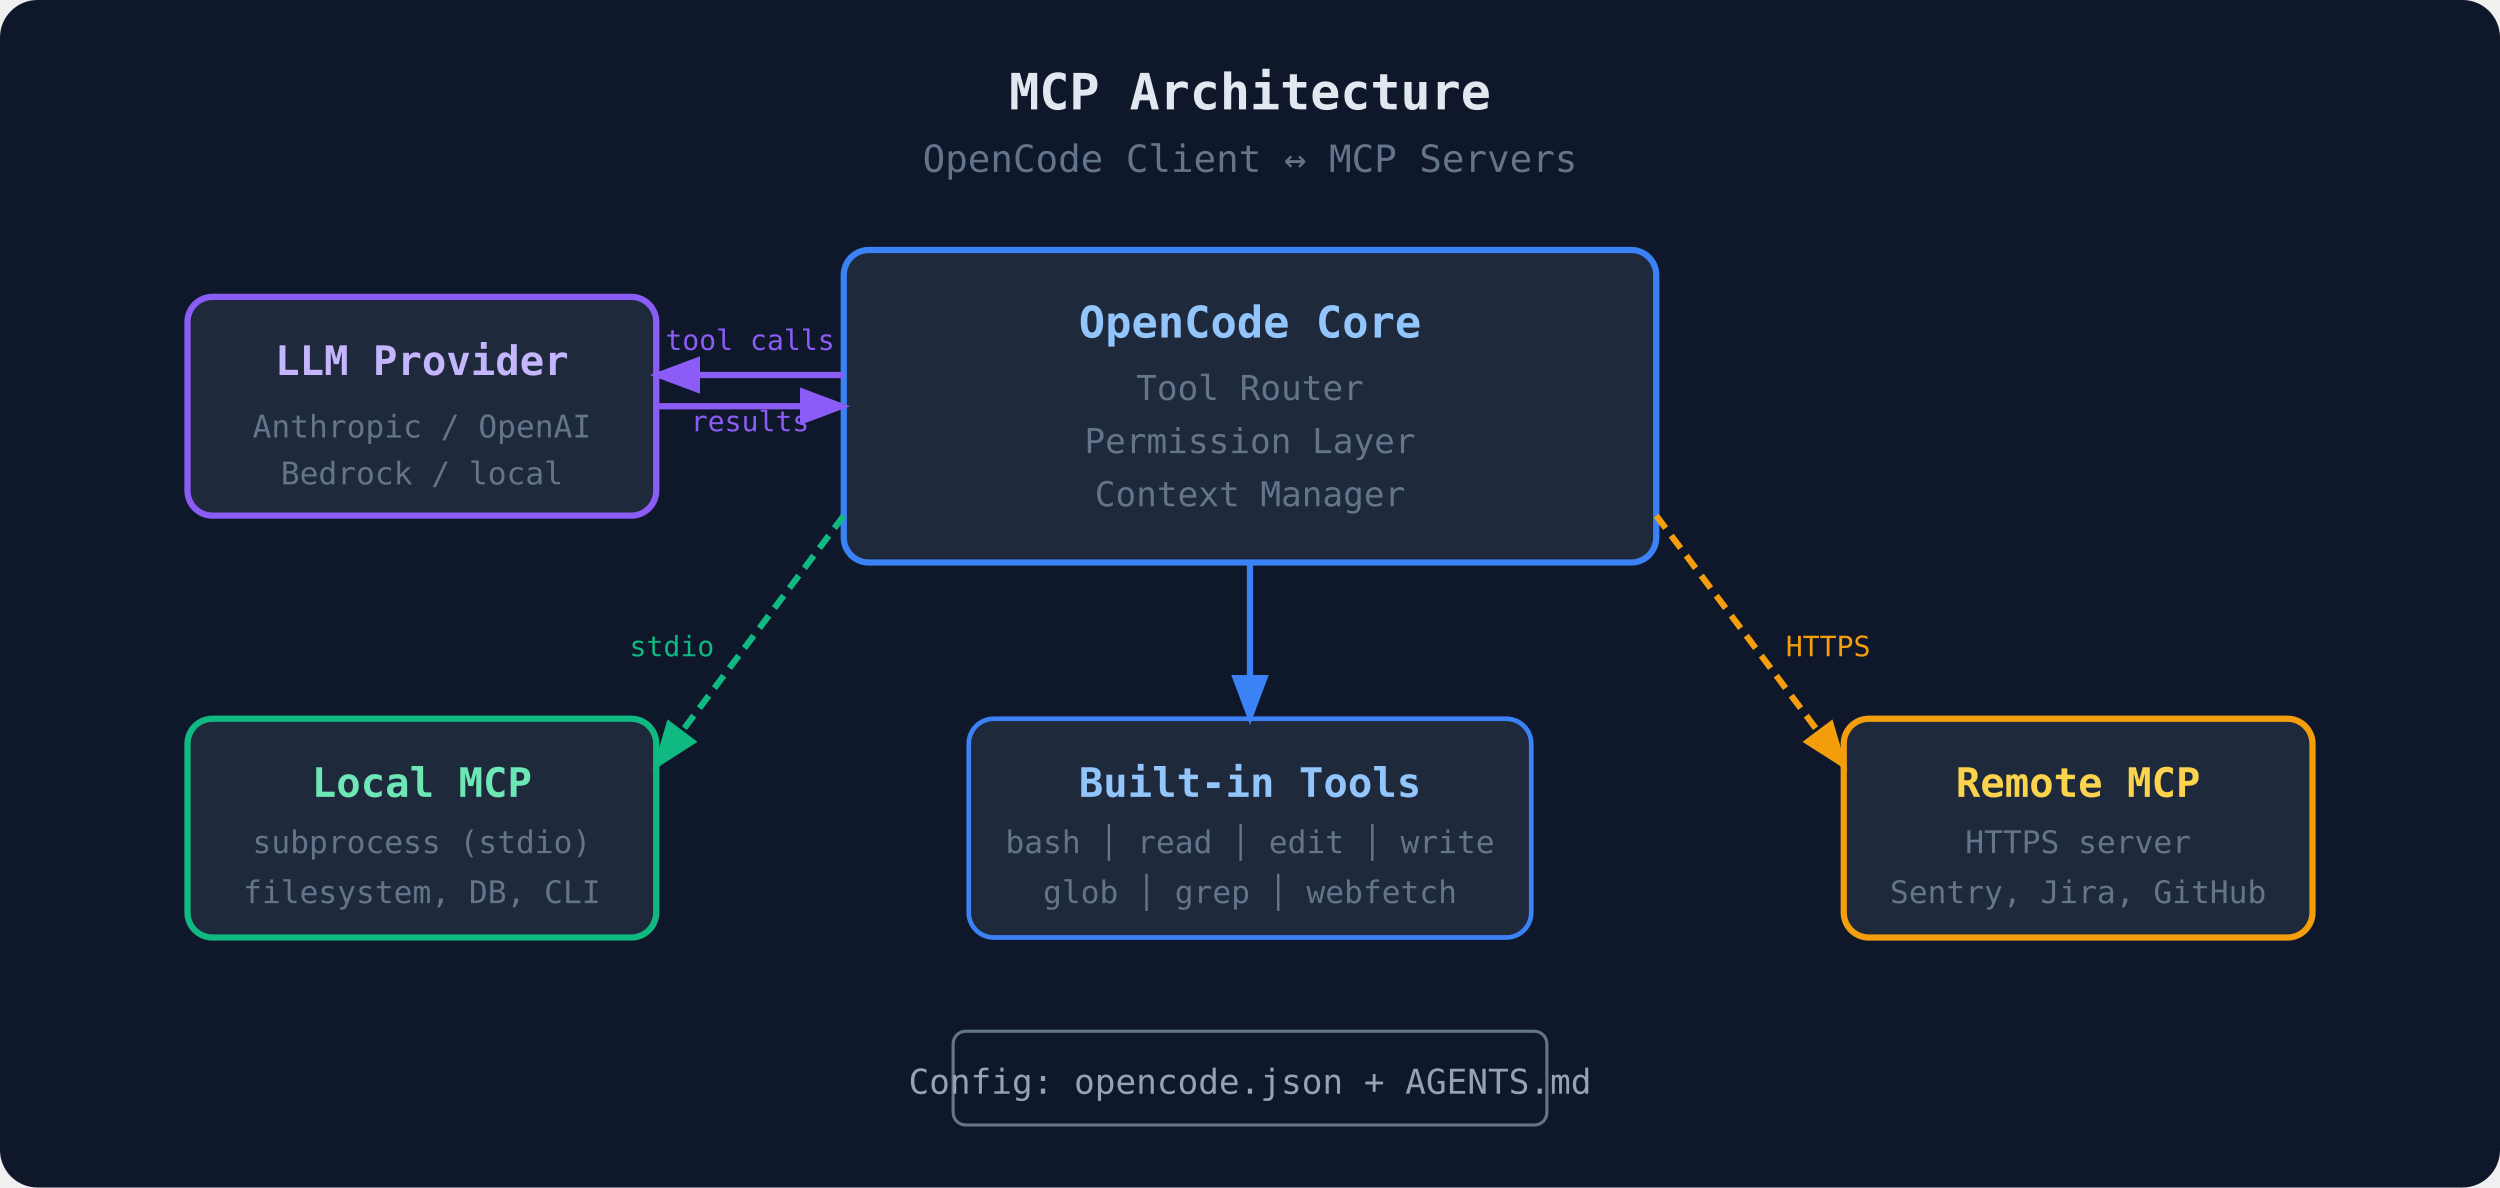
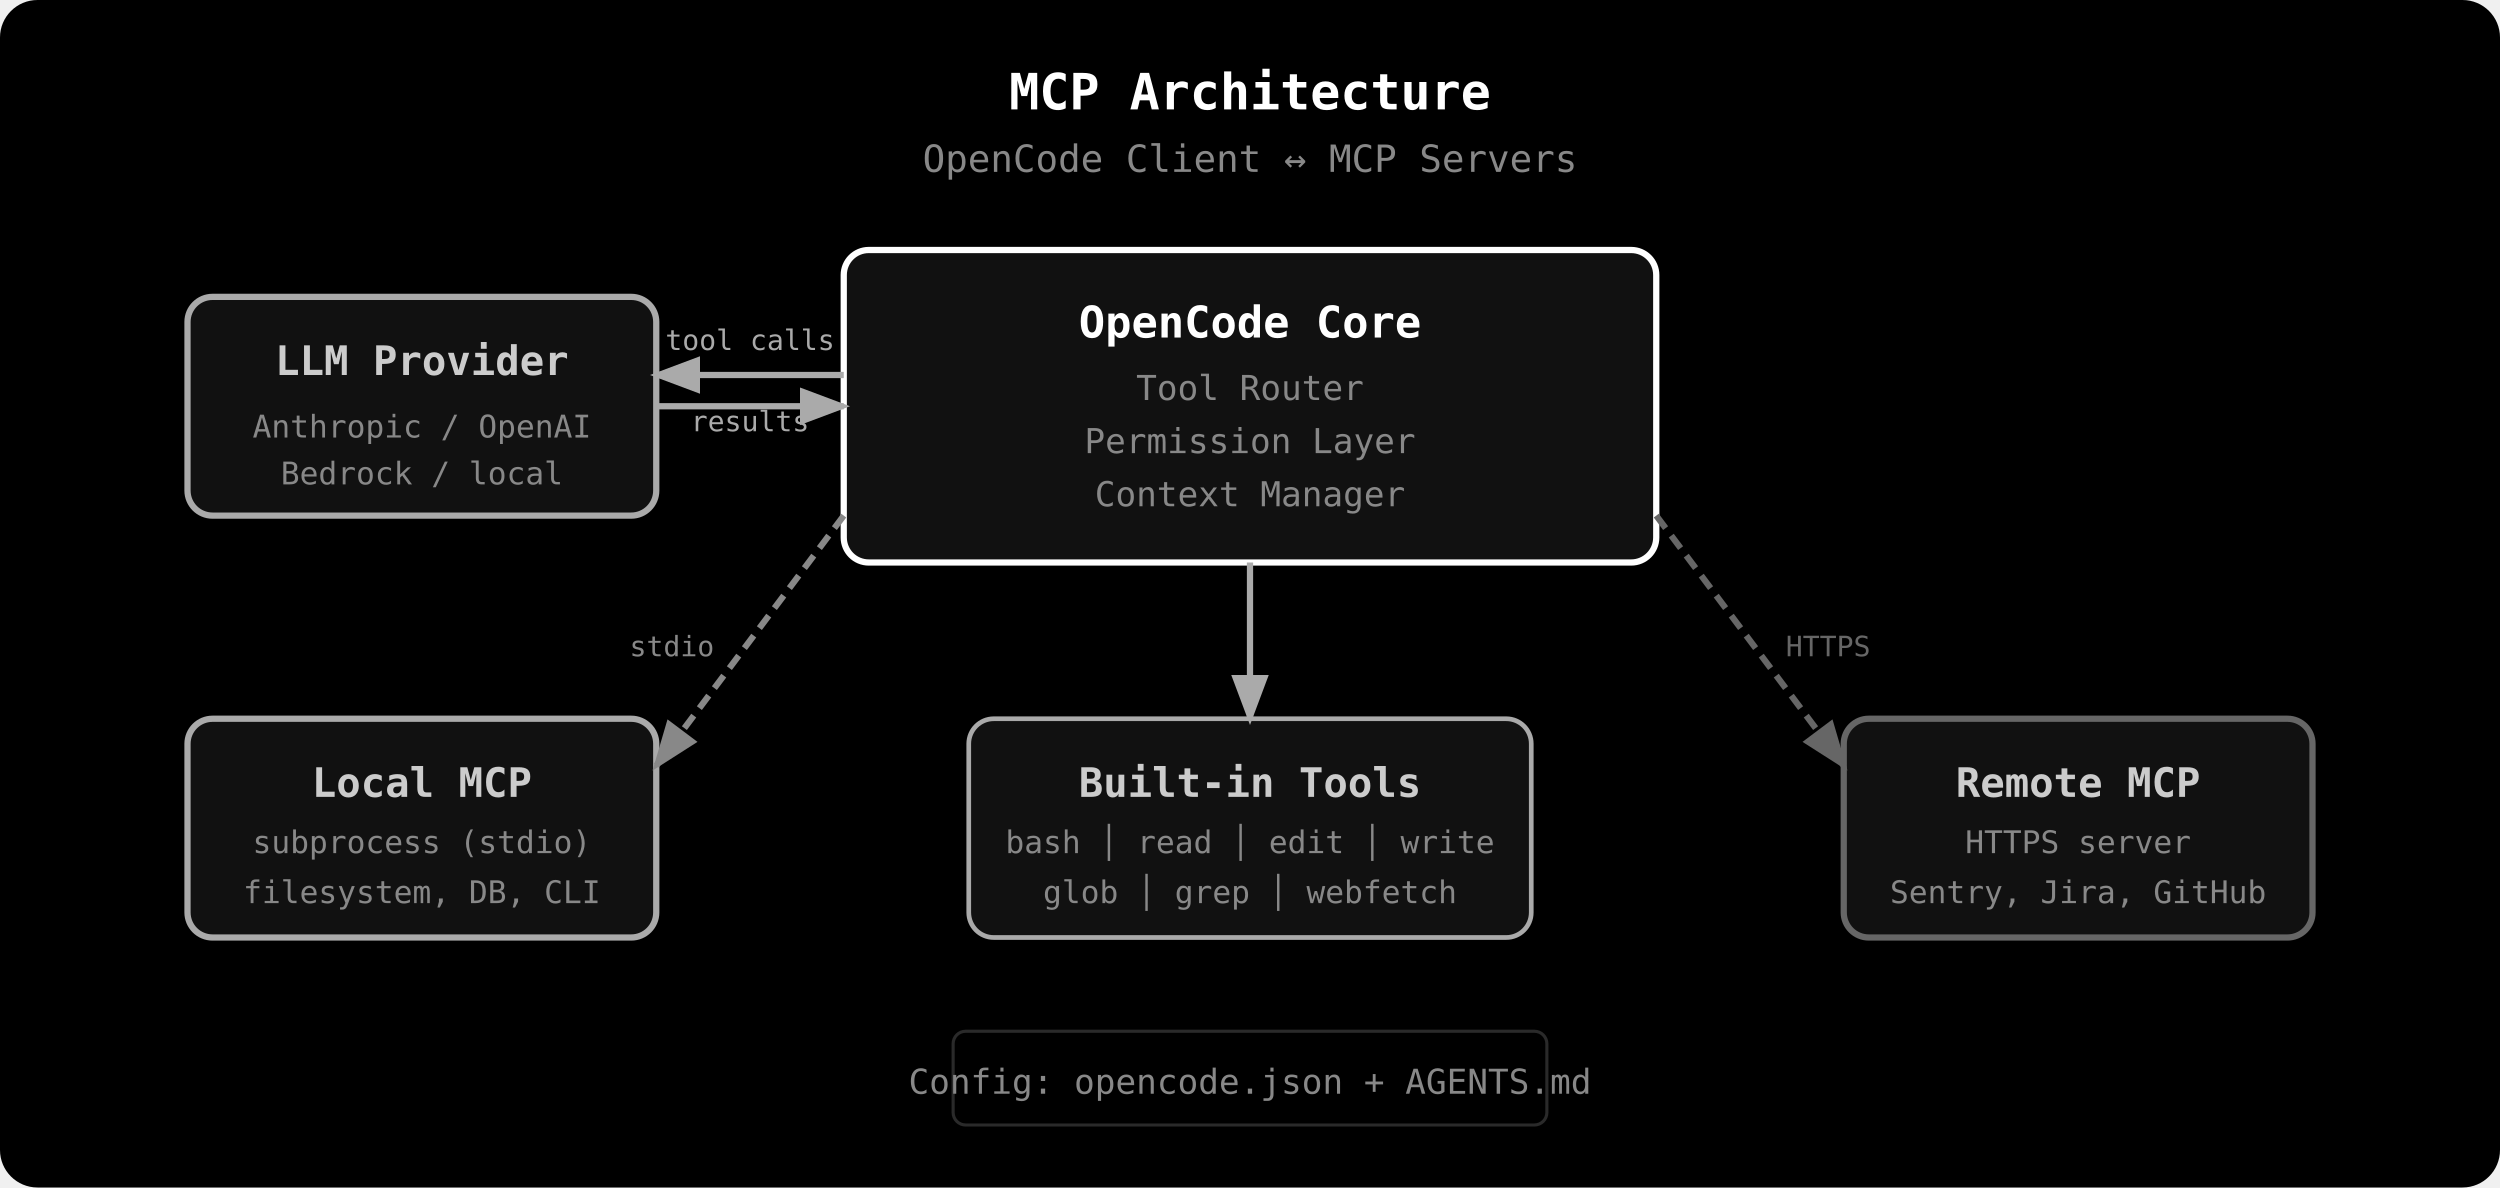
<svg xmlns="http://www.w3.org/2000/svg" width="800" height="380" viewBox="0 0 800 380" font-family="monospace, sans-serif">
-   <rect width="800" height="380" fill="#0f172a" rx="12" />
-   <text x="400" y="35" text-anchor="middle" fill="#e2e8f0" font-size="16" font-weight="bold">MCP Architecture</text>
-   <text x="400" y="55" text-anchor="middle" fill="#64748b" font-size="12">OpenCode Client ↔ MCP Servers</text>
-   <rect x="270" y="80" width="260" height="100" rx="8" fill="#1e293b" stroke="#3b82f6" stroke-width="2" />
-   <text x="400" y="108" text-anchor="middle" fill="#93c5fd" font-size="14" font-weight="bold">OpenCode Core</text>
-   <text x="400" y="128" text-anchor="middle" fill="#64748b" font-size="11">Tool Router</text>
-   <text x="400" y="145" text-anchor="middle" fill="#64748b" font-size="11">Permission Layer</text>
-   <text x="400" y="162" text-anchor="middle" fill="#64748b" font-size="11">Context Manager</text>
-   <rect x="60" y="95" width="150" height="70" rx="8" fill="#1e293b" stroke="#8b5cf6" stroke-width="2" />
-   <text x="135" y="120" text-anchor="middle" fill="#c4b5fd" font-size="13" font-weight="bold">LLM Provider</text>
-   <text x="135" y="140" text-anchor="middle" fill="#64748b" font-size="10">Anthropic / OpenAI</text>
-   <text x="135" y="155" text-anchor="middle" fill="#64748b" font-size="10">Bedrock / local</text>
-   <line x1="210" y1="130" x2="270" y2="130" stroke="#8b5cf6" stroke-width="2" marker-end="url(#a-purple)" />
-   <line x1="270" y1="120" x2="210" y2="120" stroke="#8b5cf6" stroke-width="2" marker-end="url(#a-purple-rev)" />
-   <text x="240" y="112" text-anchor="middle" fill="#8b5cf6" font-size="9">tool calls</text>
-   <text x="240" y="138" text-anchor="middle" fill="#8b5cf6" font-size="9">results</text>
-   <rect x="60" y="230" width="150" height="70" rx="8" fill="#1e293b" stroke="#10b981" stroke-width="2" />
-   <text x="135" y="255" text-anchor="middle" fill="#6ee7b7" font-size="13" font-weight="bold">Local MCP</text>
-   <text x="135" y="273" text-anchor="middle" fill="#64748b" font-size="10">subprocess (stdio)</text>
-   <text x="135" y="289" text-anchor="middle" fill="#64748b" font-size="10">filesystem, DB, CLI</text>
-   <line x1="270" y1="165" x2="210" y2="245" stroke="#10b981" stroke-width="2" stroke-dasharray="5,3" marker-end="url(#a-green)" />
-   <text x="215" y="210" text-anchor="middle" fill="#10b981" font-size="9">stdio</text>
-   <rect x="590" y="230" width="150" height="70" rx="8" fill="#1e293b" stroke="#f59e0b" stroke-width="2" />
-   <text x="665" y="255" text-anchor="middle" fill="#fcd34d" font-size="13" font-weight="bold">Remote MCP</text>
-   <text x="665" y="273" text-anchor="middle" fill="#64748b" font-size="10">HTTPS server</text>
-   <text x="665" y="289" text-anchor="middle" fill="#64748b" font-size="10">Sentry, Jira, GitHub</text>
-   <line x1="530" y1="165" x2="590" y2="245" stroke="#f59e0b" stroke-width="2" stroke-dasharray="5,3" marker-end="url(#a-yellow)" />
-   <text x="585" y="210" text-anchor="middle" fill="#f59e0b" font-size="9">HTTPS</text>
-   <rect x="310" y="230" width="180" height="70" rx="8" fill="#1e293b" stroke="#3b82f6" stroke-width="1.5" />
-   <text x="400" y="255" text-anchor="middle" fill="#93c5fd" font-size="13" font-weight="bold">Built-in Tools</text>
-   <text x="400" y="273" text-anchor="middle" fill="#64748b" font-size="10">bash │ read │ edit │ write</text>
-   <text x="400" y="289" text-anchor="middle" fill="#64748b" font-size="10">glob │ grep │ webfetch</text>
-   <line x1="400" y1="180" x2="400" y2="230" stroke="#3b82f6" stroke-width="2" marker-end="url(#a-blue)" />
-   <rect x="305" y="330" width="190" height="30" rx="4" fill="#0f172a" stroke="#64748b" stroke-width="1" />
-   <text x="400" y="350" text-anchor="middle" fill="#94a3b8" font-size="11">Config: opencode.json + AGENTS.md</text>
+   <rect width="800" height="380" fill="#000000" rx="12" />
+   <text x="400" y="35" text-anchor="middle" fill="#ffffff" font-size="16" font-weight="bold">MCP Architecture</text>
+   <text x="400" y="55" text-anchor="middle" fill="#888888" font-size="12">OpenCode Client ↔ MCP Servers</text>
+   <rect x="270" y="80" width="260" height="100" rx="8" fill="#111111" stroke="#ffffff" stroke-width="2" />
+   <text x="400" y="108" text-anchor="middle" fill="#ffffff" font-size="14" font-weight="bold">OpenCode Core</text>
+   <text x="400" y="128" text-anchor="middle" fill="#888888" font-size="11">Tool Router</text>
+   <text x="400" y="145" text-anchor="middle" fill="#888888" font-size="11">Permission Layer</text>
+   <text x="400" y="162" text-anchor="middle" fill="#888888" font-size="11">Context Manager</text>
+   <rect x="60" y="95" width="150" height="70" rx="8" fill="#111111" stroke="#aaaaaa" stroke-width="2" />
+   <text x="135" y="120" text-anchor="middle" fill="#cccccc" font-size="13" font-weight="bold">LLM Provider</text>
+   <text x="135" y="140" text-anchor="middle" fill="#888888" font-size="10">Anthropic / OpenAI</text>
+   <text x="135" y="155" text-anchor="middle" fill="#888888" font-size="10">Bedrock / local</text>
+   <line x1="210" y1="130" x2="270" y2="130" stroke="#aaaaaa" stroke-width="2" marker-end="url(#a-gray)" />
+   <line x1="270" y1="120" x2="210" y2="120" stroke="#aaaaaa" stroke-width="2" marker-end="url(#a-gray-rev)" />
+   <text x="240" y="112" text-anchor="middle" fill="#aaaaaa" font-size="9">tool calls</text>
+   <text x="240" y="138" text-anchor="middle" fill="#aaaaaa" font-size="9">results</text>
+   <rect x="60" y="230" width="150" height="70" rx="8" fill="#111111" stroke="#aaaaaa" stroke-width="2" />
+   <text x="135" y="255" text-anchor="middle" fill="#cccccc" font-size="13" font-weight="bold">Local MCP</text>
+   <text x="135" y="273" text-anchor="middle" fill="#888888" font-size="10">subprocess (stdio)</text>
+   <text x="135" y="289" text-anchor="middle" fill="#888888" font-size="10">filesystem, DB, CLI</text>
+   <line x1="270" y1="165" x2="210" y2="245" stroke="#888888" stroke-width="2" stroke-dasharray="5,3" marker-end="url(#a-mid)" />
+   <text x="215" y="210" text-anchor="middle" fill="#888888" font-size="9">stdio</text>
+   <rect x="590" y="230" width="150" height="70" rx="8" fill="#111111" stroke="#666666" stroke-width="2" />
+   <text x="665" y="255" text-anchor="middle" fill="#cccccc" font-size="13" font-weight="bold">Remote MCP</text>
+   <text x="665" y="273" text-anchor="middle" fill="#888888" font-size="10">HTTPS server</text>
+   <text x="665" y="289" text-anchor="middle" fill="#888888" font-size="10">Sentry, Jira, GitHub</text>
+   <line x1="530" y1="165" x2="590" y2="245" stroke="#666666" stroke-width="2" stroke-dasharray="5,3" marker-end="url(#a-dark)" />
+   <text x="585" y="210" text-anchor="middle" fill="#666666" font-size="9">HTTPS</text>
+   <rect x="310" y="230" width="180" height="70" rx="8" fill="#111111" stroke="#aaaaaa" stroke-width="1.5" />
+   <text x="400" y="255" text-anchor="middle" fill="#cccccc" font-size="13" font-weight="bold">Built-in Tools</text>
+   <text x="400" y="273" text-anchor="middle" fill="#888888" font-size="10">bash │ read │ edit │ write</text>
+   <text x="400" y="289" text-anchor="middle" fill="#888888" font-size="10">glob │ grep │ webfetch</text>
+   <line x1="400" y1="180" x2="400" y2="230" stroke="#aaaaaa" stroke-width="2" marker-end="url(#a-gray2)" />
+   <rect x="305" y="330" width="190" height="30" rx="4" fill="#000000" stroke="#2a2a2a" stroke-width="1" />
+   <text x="400" y="350" text-anchor="middle" fill="#888888" font-size="11">Config: opencode.json + AGENTS.md</text>
  <defs>
-     <marker id="a-purple" markerWidth="8" markerHeight="6" refX="7" refY="3" orient="auto">
-       <polygon points="0 0,8 3,0 6" fill="#8b5cf6" />
+     <marker id="a-gray" markerWidth="8" markerHeight="6" refX="7" refY="3" orient="auto">
+       <polygon points="0 0,8 3,0 6" fill="#aaaaaa" />
    </marker>
-     <marker id="a-purple-rev" markerWidth="8" markerHeight="6" refX="7" refY="3" orient="auto">
-       <polygon points="0 0,8 3,0 6" fill="#8b5cf6" />
+     <marker id="a-gray-rev" markerWidth="8" markerHeight="6" refX="7" refY="3" orient="auto">
+       <polygon points="0 0,8 3,0 6" fill="#aaaaaa" />
    </marker>
-     <marker id="a-green" markerWidth="8" markerHeight="6" refX="7" refY="3" orient="auto">
-       <polygon points="0 0,8 3,0 6" fill="#10b981" />
+     <marker id="a-mid" markerWidth="8" markerHeight="6" refX="7" refY="3" orient="auto">
+       <polygon points="0 0,8 3,0 6" fill="#888888" />
    </marker>
-     <marker id="a-yellow" markerWidth="8" markerHeight="6" refX="7" refY="3" orient="auto">
-       <polygon points="0 0,8 3,0 6" fill="#f59e0b" />
+     <marker id="a-gray2" markerWidth="8" markerHeight="6" refX="7" refY="3" orient="auto">
+       <polygon points="0 0,8 3,0 6" fill="#aaaaaa" />
    </marker>
-     <marker id="a-blue" markerWidth="8" markerHeight="6" refX="7" refY="3" orient="auto">
-       <polygon points="0 0,8 3,0 6" fill="#3b82f6" />
+     <marker id="a-dark" markerWidth="8" markerHeight="6" refX="7" refY="3" orient="auto">
+       <polygon points="0 0,8 3,0 6" fill="#666666" />
    </marker>
  </defs>
</svg>
